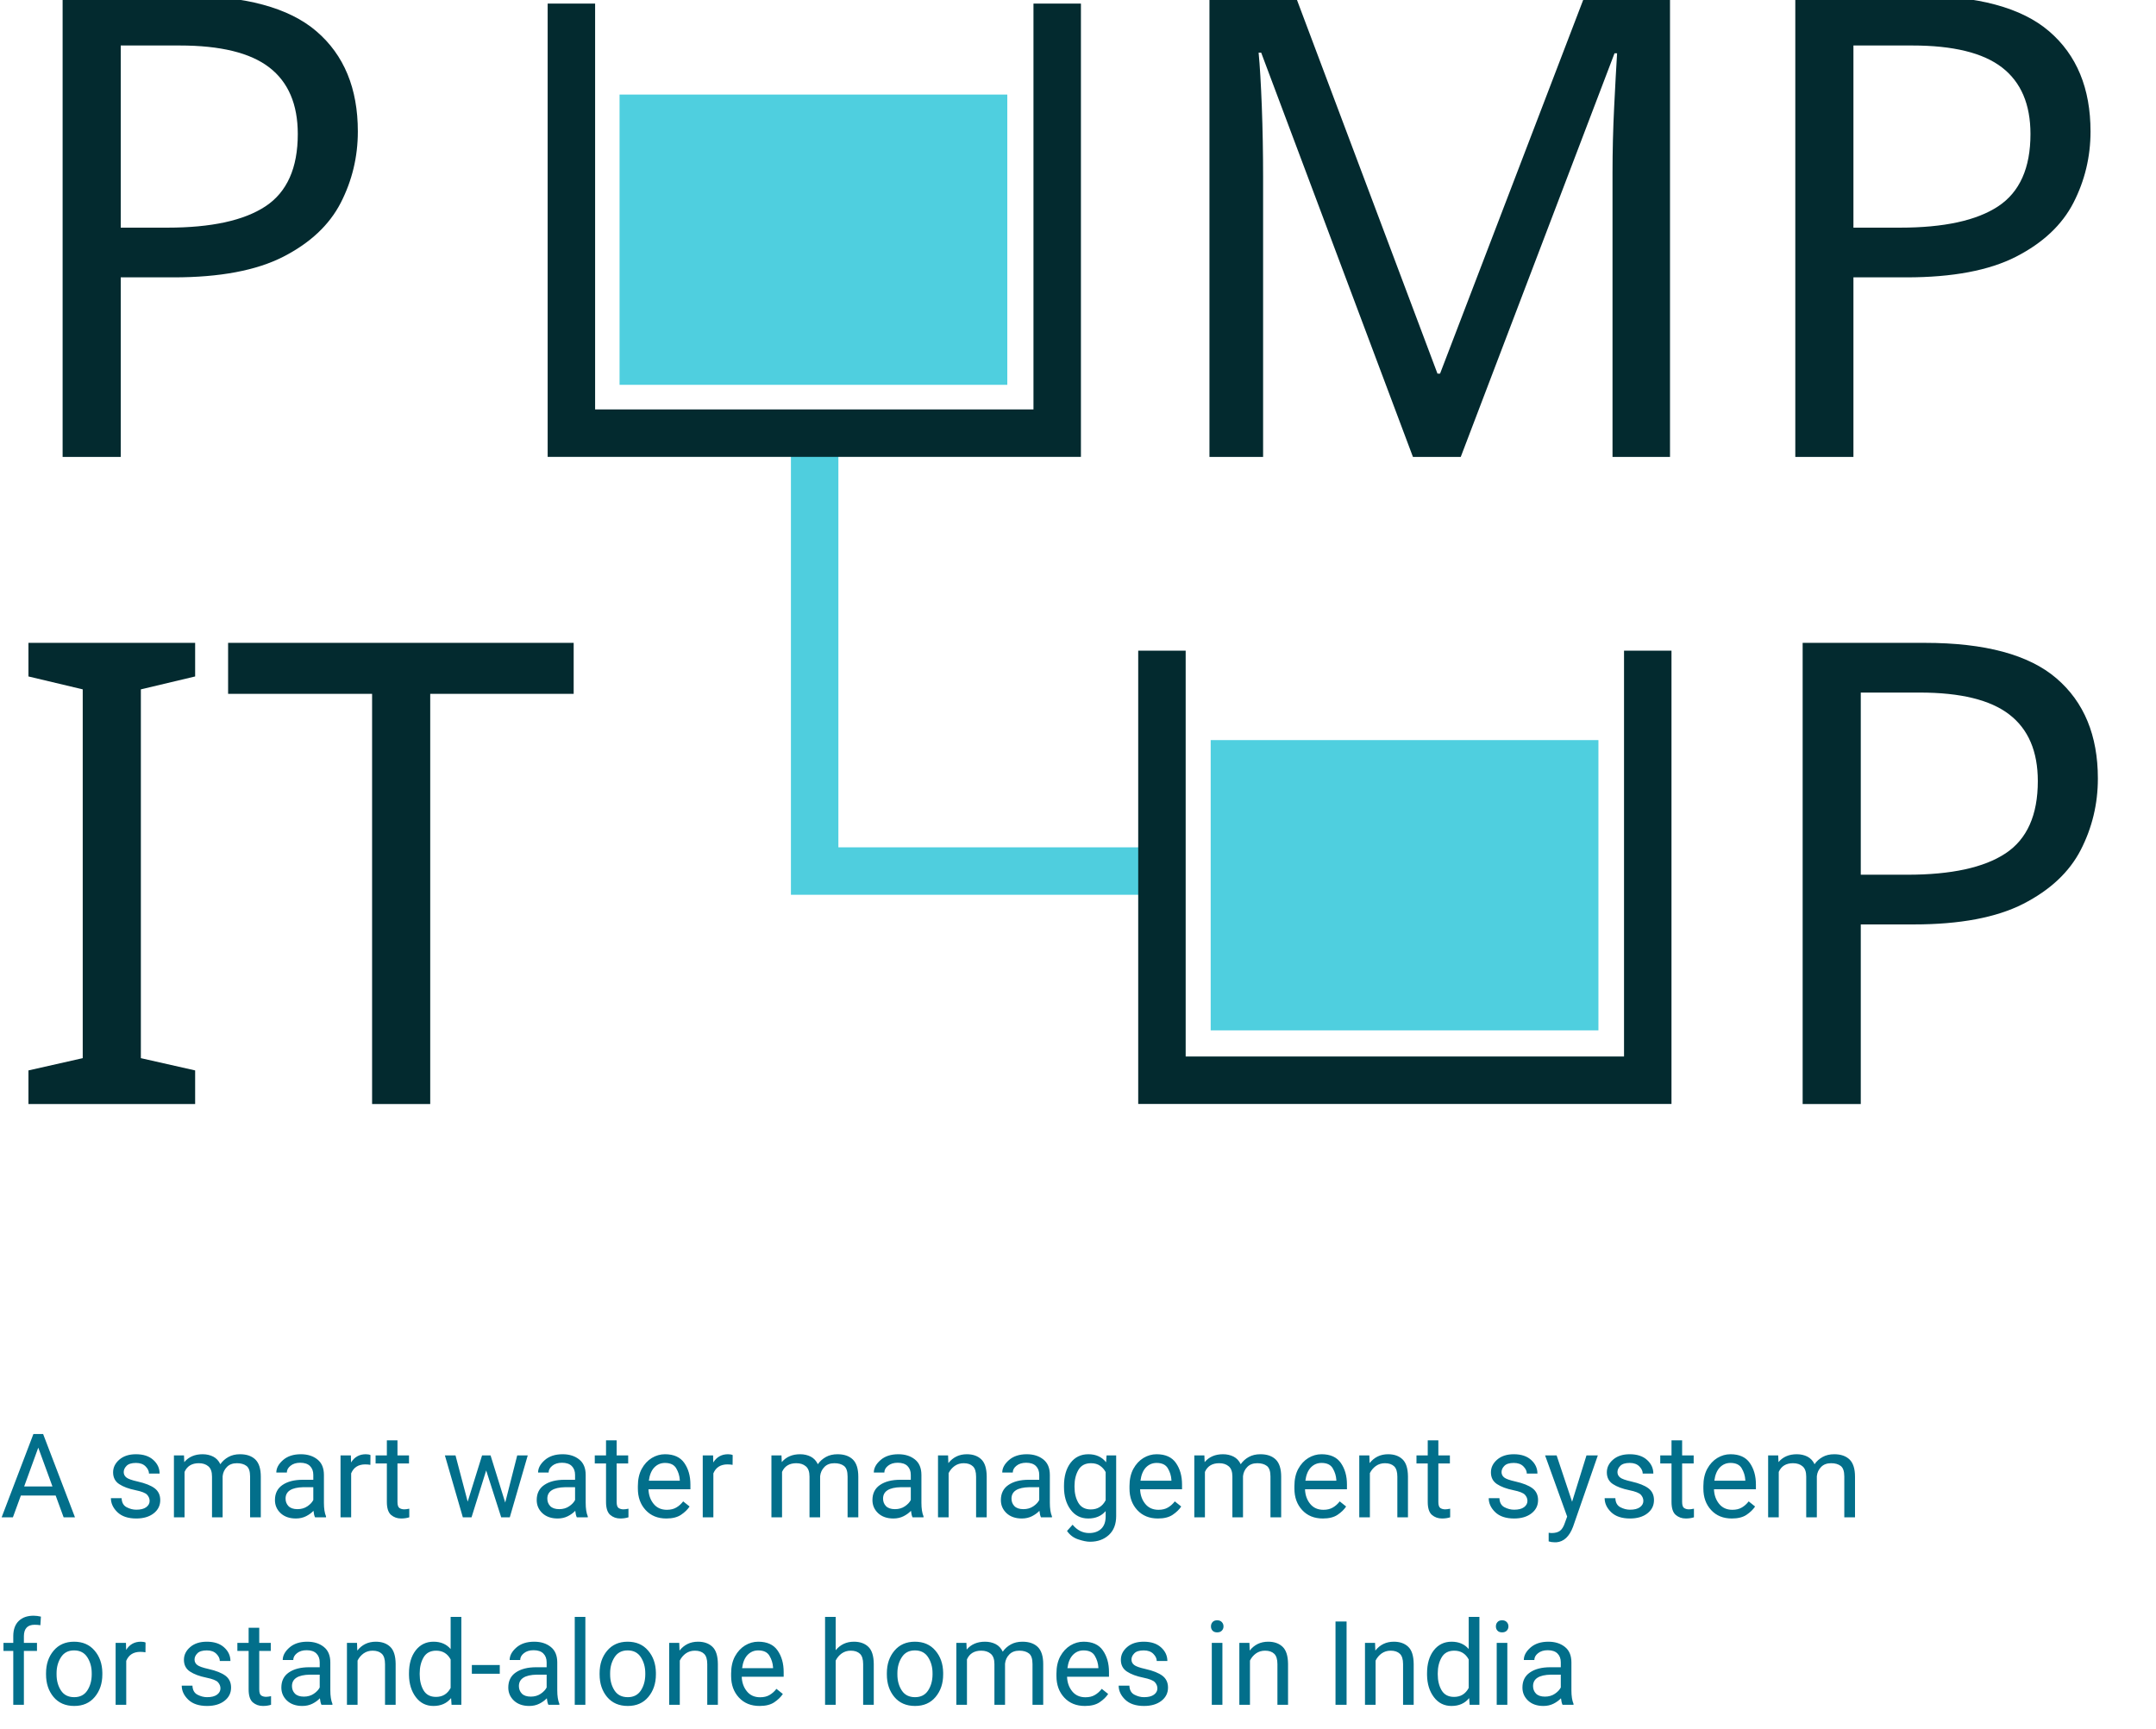
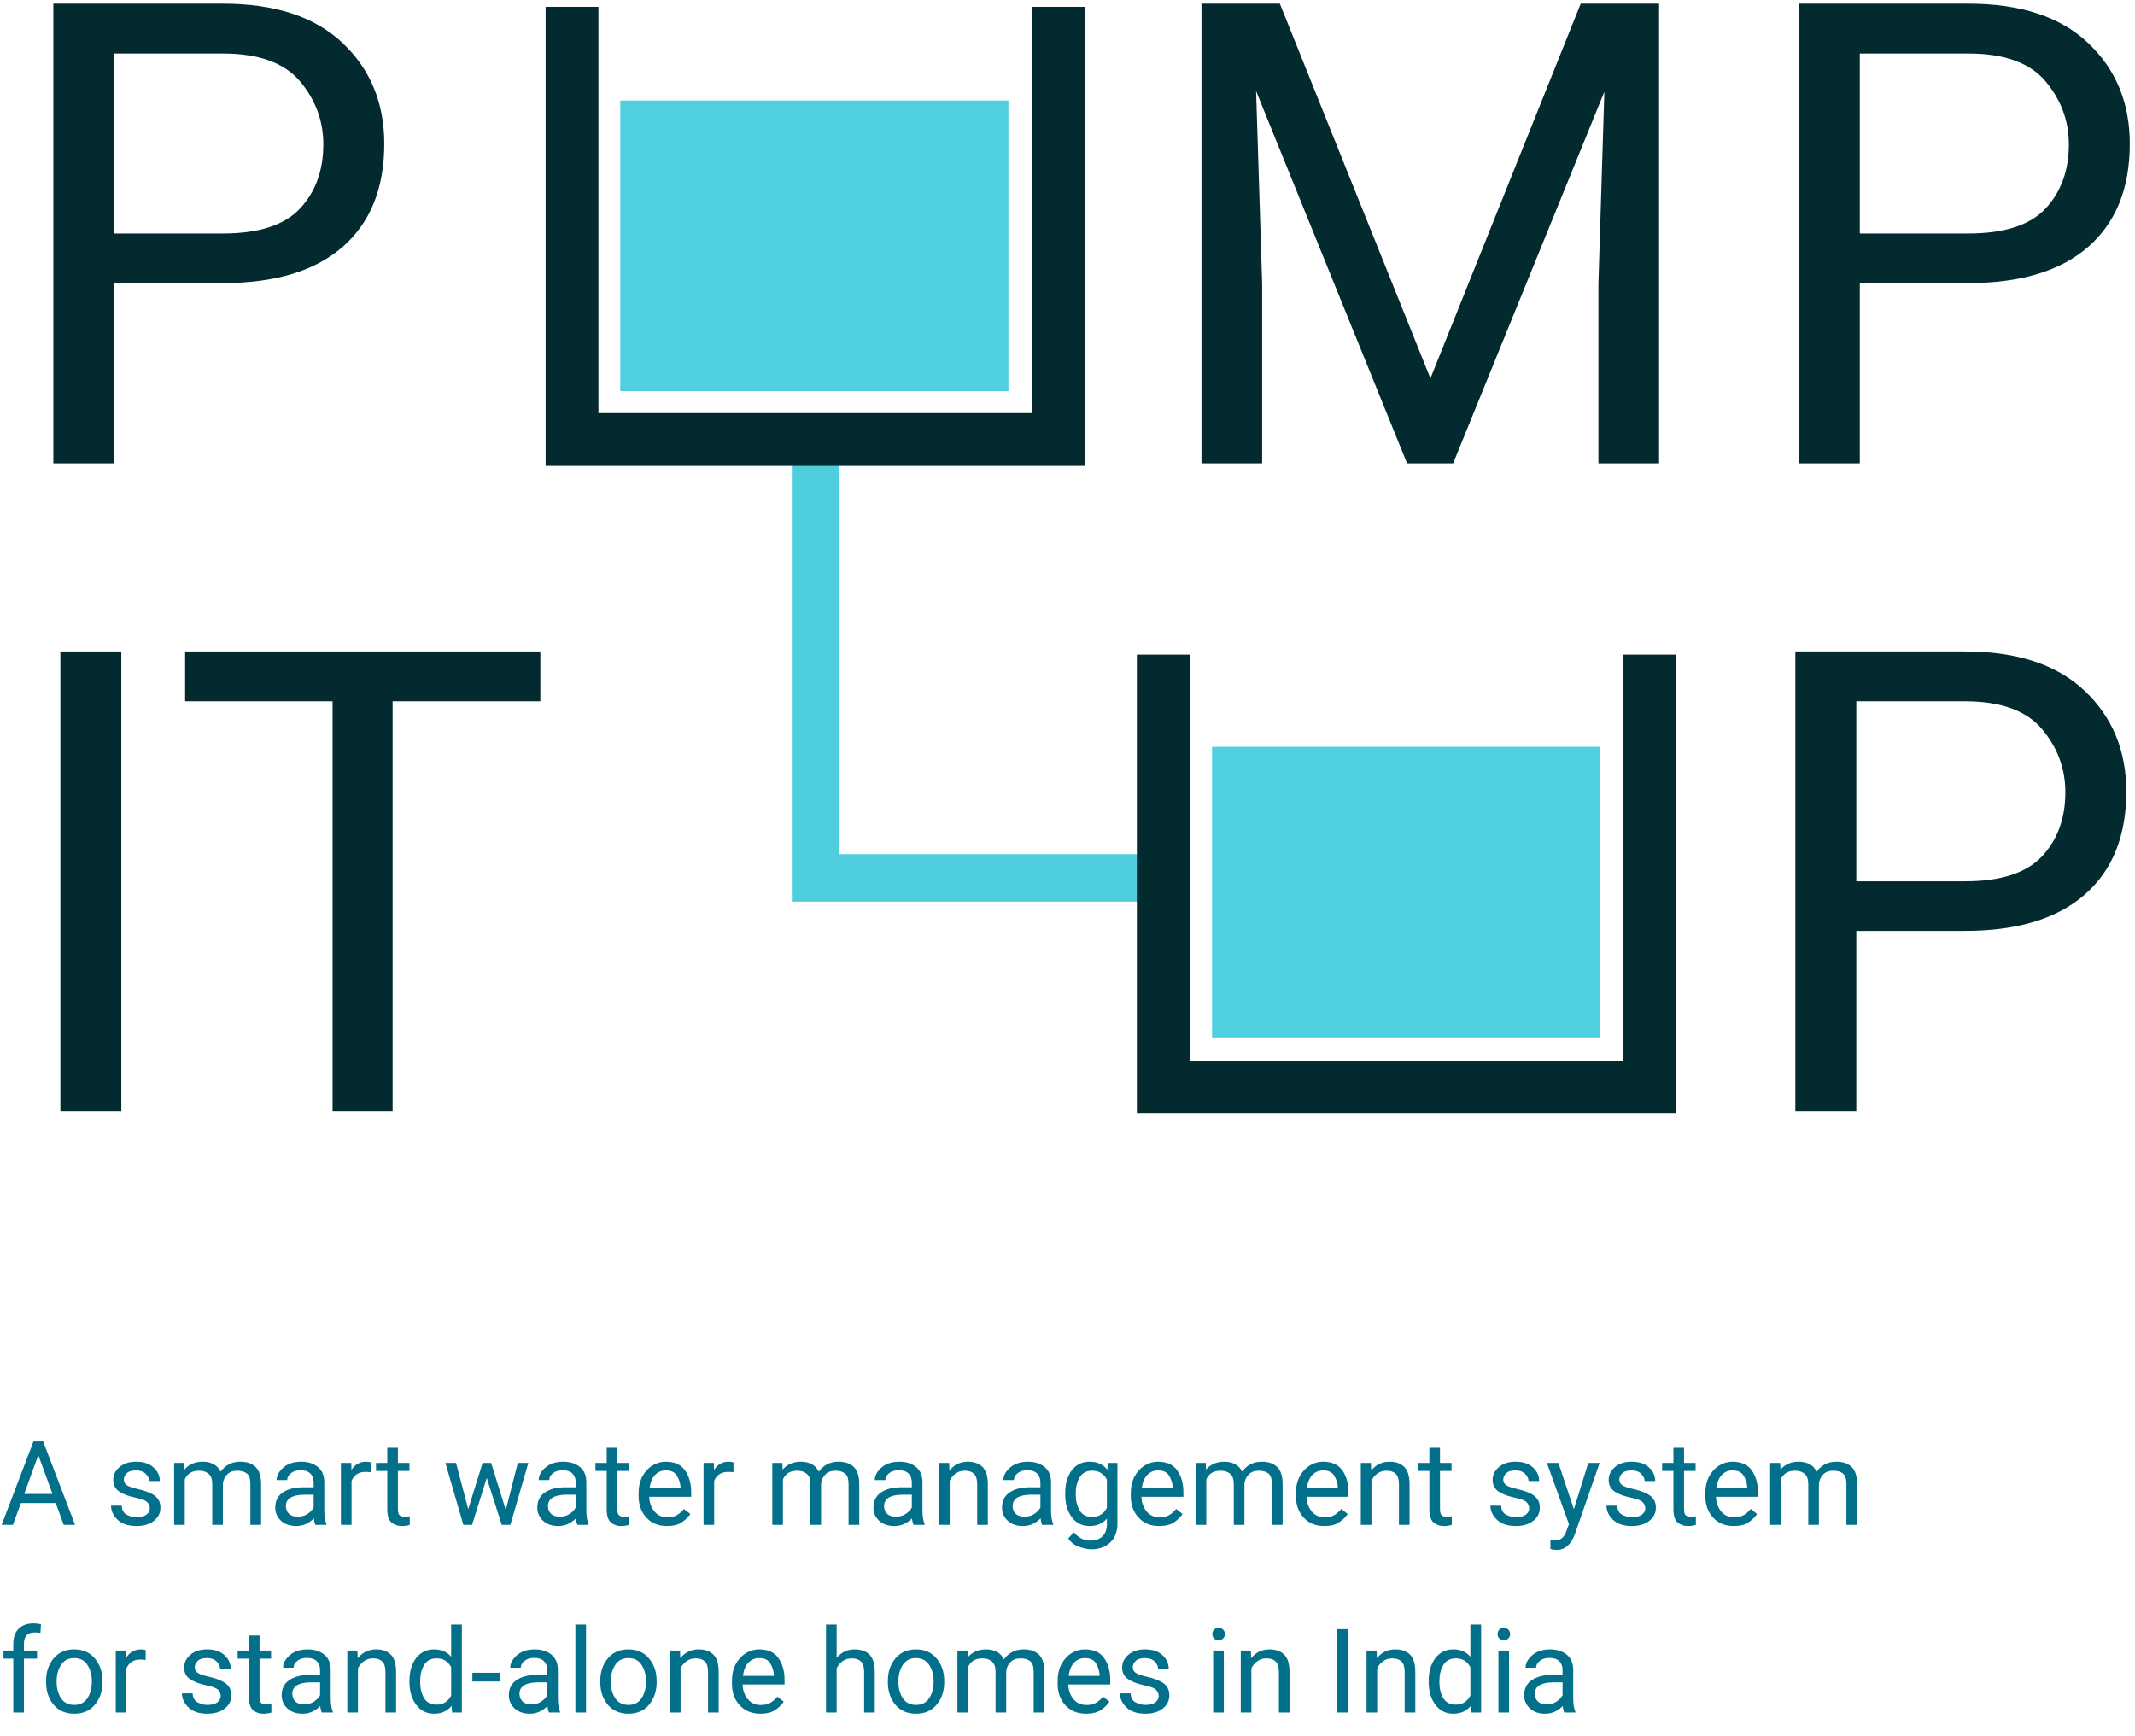
- <svg xmlns="http://www.w3.org/2000/svg" width="368px" height="295px" viewBox="0 0 368 295" version="1.1">
+ <svg xmlns="http://www.w3.org/2000/svg" width="364px" height="296px" viewBox="0 0 364 296" version="1.1">
  <defs />
  <g id="Poster" stroke="none" stroke-width="1" fill="none" fill-rule="evenodd">
-     <g id="Desktop-HD-Copy" transform="translate(-144, -214)">
-       <g id="piulogo" transform="translate(144, 181)">
+     <g id="Desktop-HD-Copy" transform="translate(-144, -213)">
+       <g id="piulogo" transform="translate(144, 176)">
        <g>
-           <polyline id="Path-2-Copy" stroke="#4FCEDE" stroke-width="8.1" stroke-linecap="square" points="139.05 111.807 139.05 181.686 192.15 181.686" />
-           <g id="Group-Copy-4" transform="translate(97.2, 37.41929)">
-             <polyline id="Path" stroke="#032A2F" stroke-width="8.1" stroke-linecap="square" points="0.328 0.243 0.328 69.518 83.25 69.518 83.25 0.243" />
+           <polyline id="Path-2-Copy" stroke="#4FCEDE" stroke-width="8.1" stroke-linecap="square" points="139.05 116.807 139.05 186.686 192.15 186.686" />
+           <g id="Group-Copy-4" transform="translate(97.2, 42.41929)">
+             <polyline id="Path" stroke="#032A2F" stroke-width="9" stroke-linecap="square" points="0.328 0.243 0.328 69.518 83.25 69.518 83.25 0.243" />
            <rect id="Rectangle" fill="#4FCFDF" x="8.55" y="11.722" width="66.182" height="49.547" />
          </g>
-           <g id="Group-Copy-5" transform="translate(198, 147.8738)">
-             <polyline id="Path" stroke="#032A2F" stroke-width="8.1" stroke-linecap="square" points="0.328 0.243 0.328 69.518 83.25 69.518 83.25 0.243" />
+           <g id="Group-Copy-5" transform="translate(198, 152.8738)">
+             <polyline id="Path" stroke="#032A2F" stroke-width="9" stroke-linecap="square" points="0.328 0.243 0.328 69.518 83.25 69.518 83.25 0.243" />
            <rect id="Rectangle" fill="#4FCFDF" x="8.648" y="11.459" width="66.182" height="49.547" />
          </g>
-           <text id="P-Copy-3" font-family="Montserrat-Light, Montserrat" font-size="110.25" font-weight="300" fill="#032A2F">
-             <tspan x="297" y="221.455">P</tspan>
+           <text id="P-Copy-3" font-family="Roboto-Regular, Roboto" font-size="110.25" font-weight="normal" fill="#032A2F">
+             <tspan x="297" y="226.455">P</tspan>
          </text>
-           <text id="MP-Copy" font-family="Montserrat-Light, Montserrat" font-size="110.25" font-weight="300" fill="#032A2F">
-             <tspan x="195.75" y="111">MP</tspan>
+           <text id="MP-Copy" font-family="Roboto-Regular, Roboto" font-size="110.25" font-weight="normal" letter-spacing="5" fill="#032A2F">
+             <tspan x="195.75" y="116">M</tspan>
+             <tspan x="297.596" y="116">P</tspan>
          </text>
-           <text id="P-Copy-2" font-family="Montserrat-Light, Montserrat" font-size="110.25" font-weight="300" fill="#032A2F">
-             <tspan x="0" y="111">P</tspan>
+           <text id="P-Copy-2" font-family="Roboto-Regular, Roboto" font-size="110.25" font-weight="normal" fill="#032A2F">
+             <tspan x="0" y="116">P</tspan>
          </text>
-           <text id="IT-Copy" font-family="Montserrat-Light, Montserrat" font-size="110.25" font-weight="300" fill="#032A2F">
-             <tspan x="0.45" y="221.455">IT</tspan>
+           <text id="IT-Copy" font-family="Roboto-Regular, Roboto" font-size="110.25" font-weight="normal" fill="#032A2F">
+             <tspan x="0.45" y="226.455">IT</tspan>
          </text>
        </g>
        <text id="A-smart-water-manage" font-family="Roboto-Medium, Roboto" font-size="20" font-weight="400" line-spacing="32" fill="#026F8B">
-           <tspan x="0" y="292">A smart water management system </tspan>
-           <tspan x="0" y="324">for stand-alone homes in India</tspan>
+           <tspan x="0" y="297">A smart water management system </tspan>
+           <tspan x="0" y="329">for stand-alone homes in India</tspan>
        </text>
      </g>
    </g>
  </g>
</svg>
